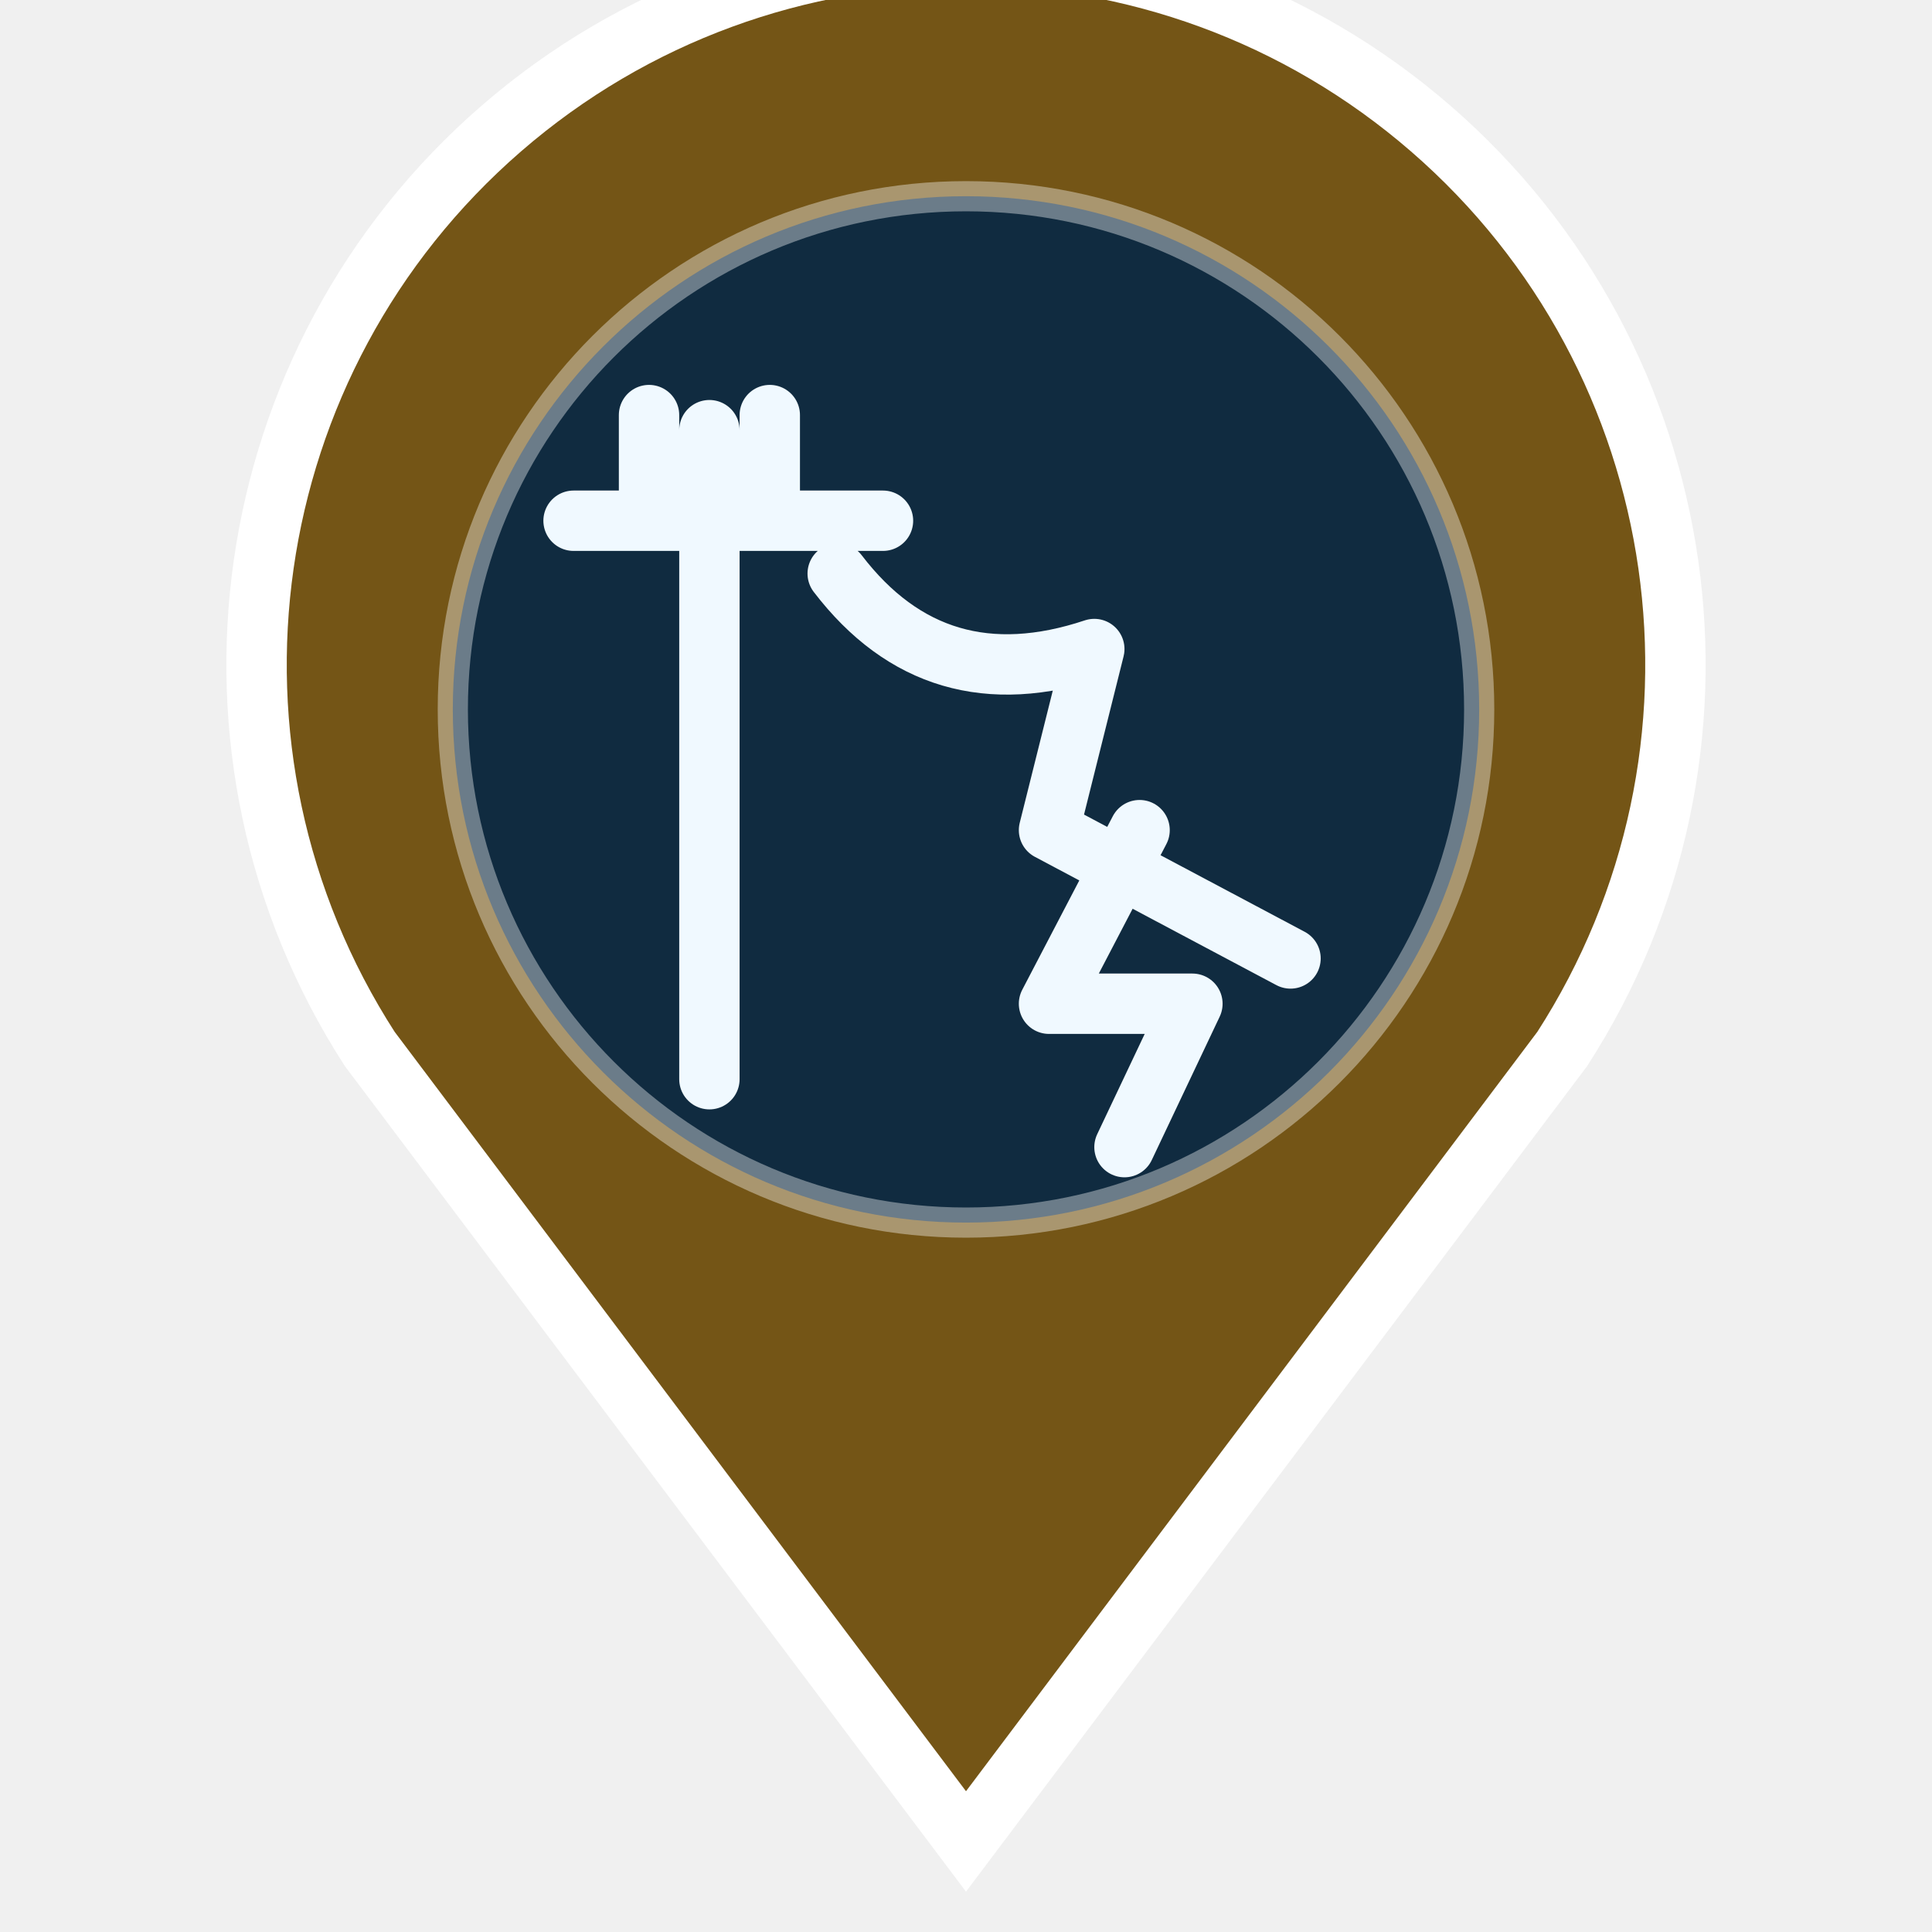
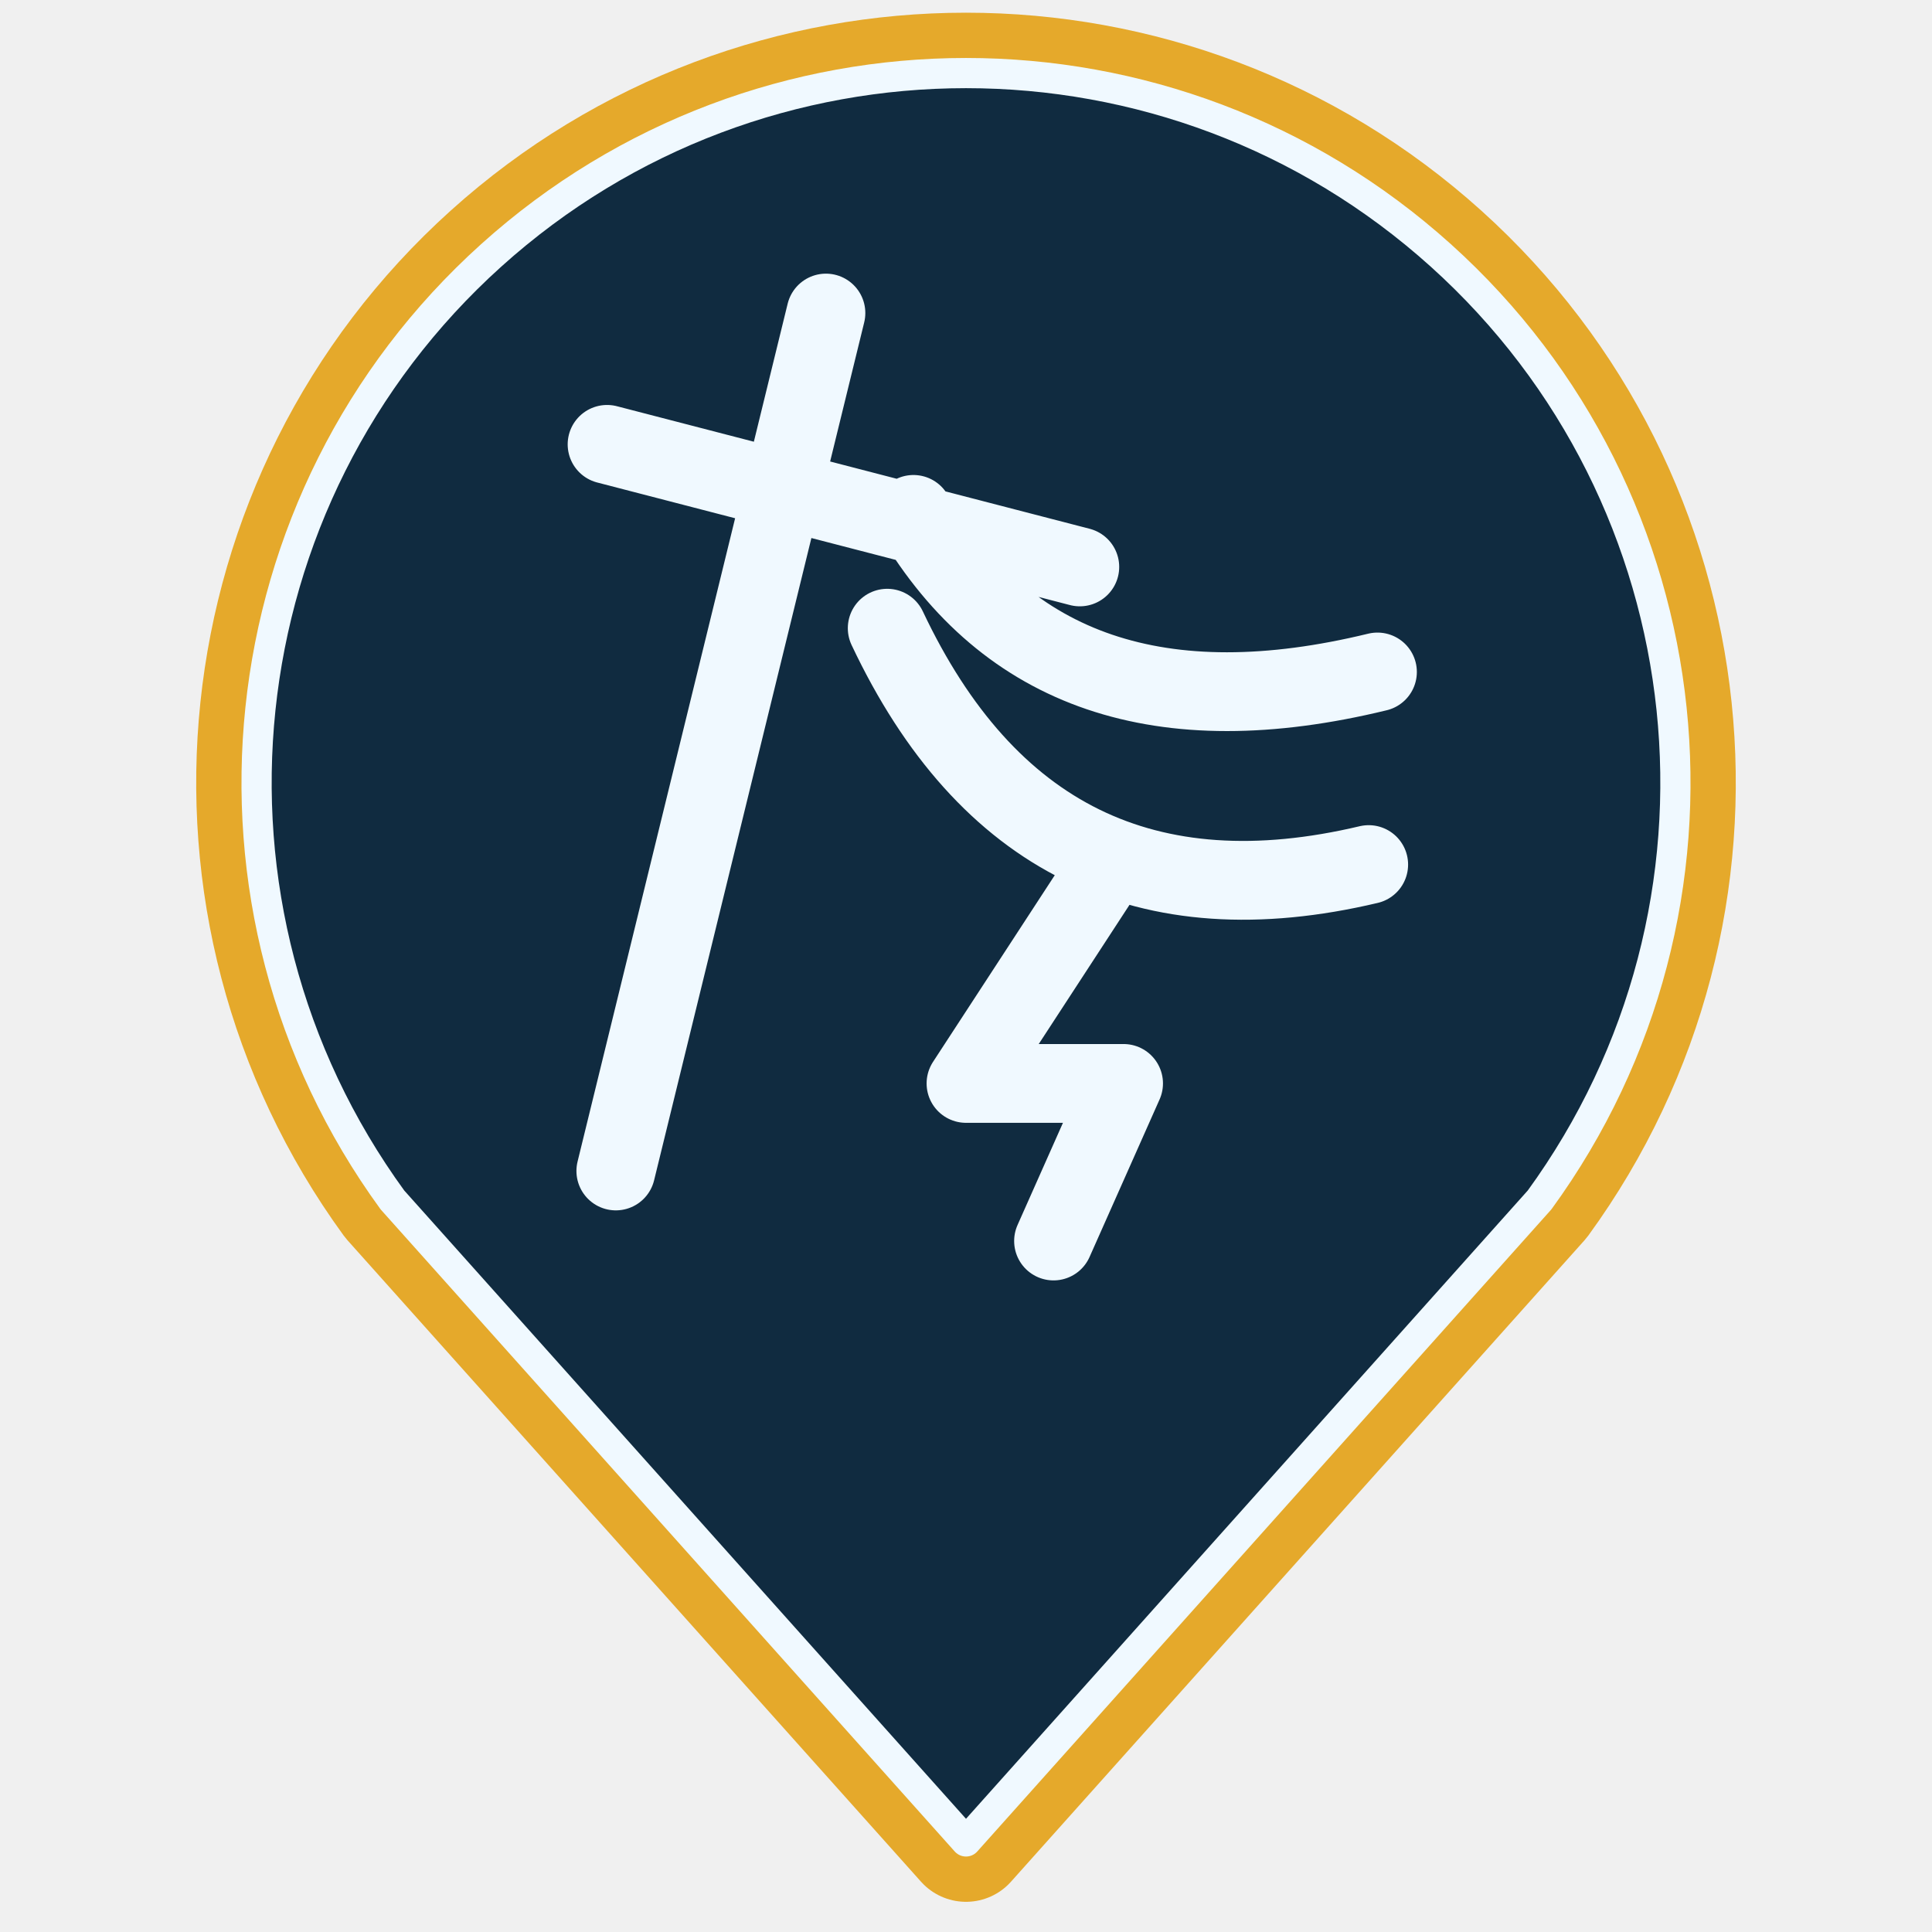
<svg xmlns="http://www.w3.org/2000/svg" width="256" height="256" viewBox="0 0 256 256">
-   <path d="M128 244 49 139a94 94 0 1 1 158 0Z" fill="#745516" stroke="#fff" stroke-width="8" />
-   <circle cx="128" cy="94" r="68" fill="#102b40" stroke="#ffffff" stroke-opacity=".38" stroke-width="4" />
-   <g fill="none" stroke="#f0f9ff" stroke-width="8" stroke-linecap="round" stroke-linejoin="round">
-     <path d="M94 143V57M76 69h41m-31-14v14m16-14v14M111 76q13 17 34 10l-6 24 32 17M151 110l-12 23h19l-9 19" />
+   <path d="M128 244 52 159a94 94 0 1 1 152 0Z" fill="#102b40" stroke="#e5a92b" stroke-width="16" stroke-linejoin="round" />
+   <path d="M128 244 52 159a94 94 0 1 1 152 0Z" fill="#102b40" stroke="#f0f9ff" stroke-width="4" stroke-linejoin="round" />
+   <g transform="translate(-20.48 -15.36) scale(1.16)" fill="none" stroke="#f0f9ff" stroke-width="9" stroke-linecap="round" stroke-linejoin="round">
+     <path d="M88 147 112 49M87 64l54 14M122 72q16 27 53 18M119 85q17 36 55 27M143 114l-15 23h18l-8 18" />
  </g>
</svg>
